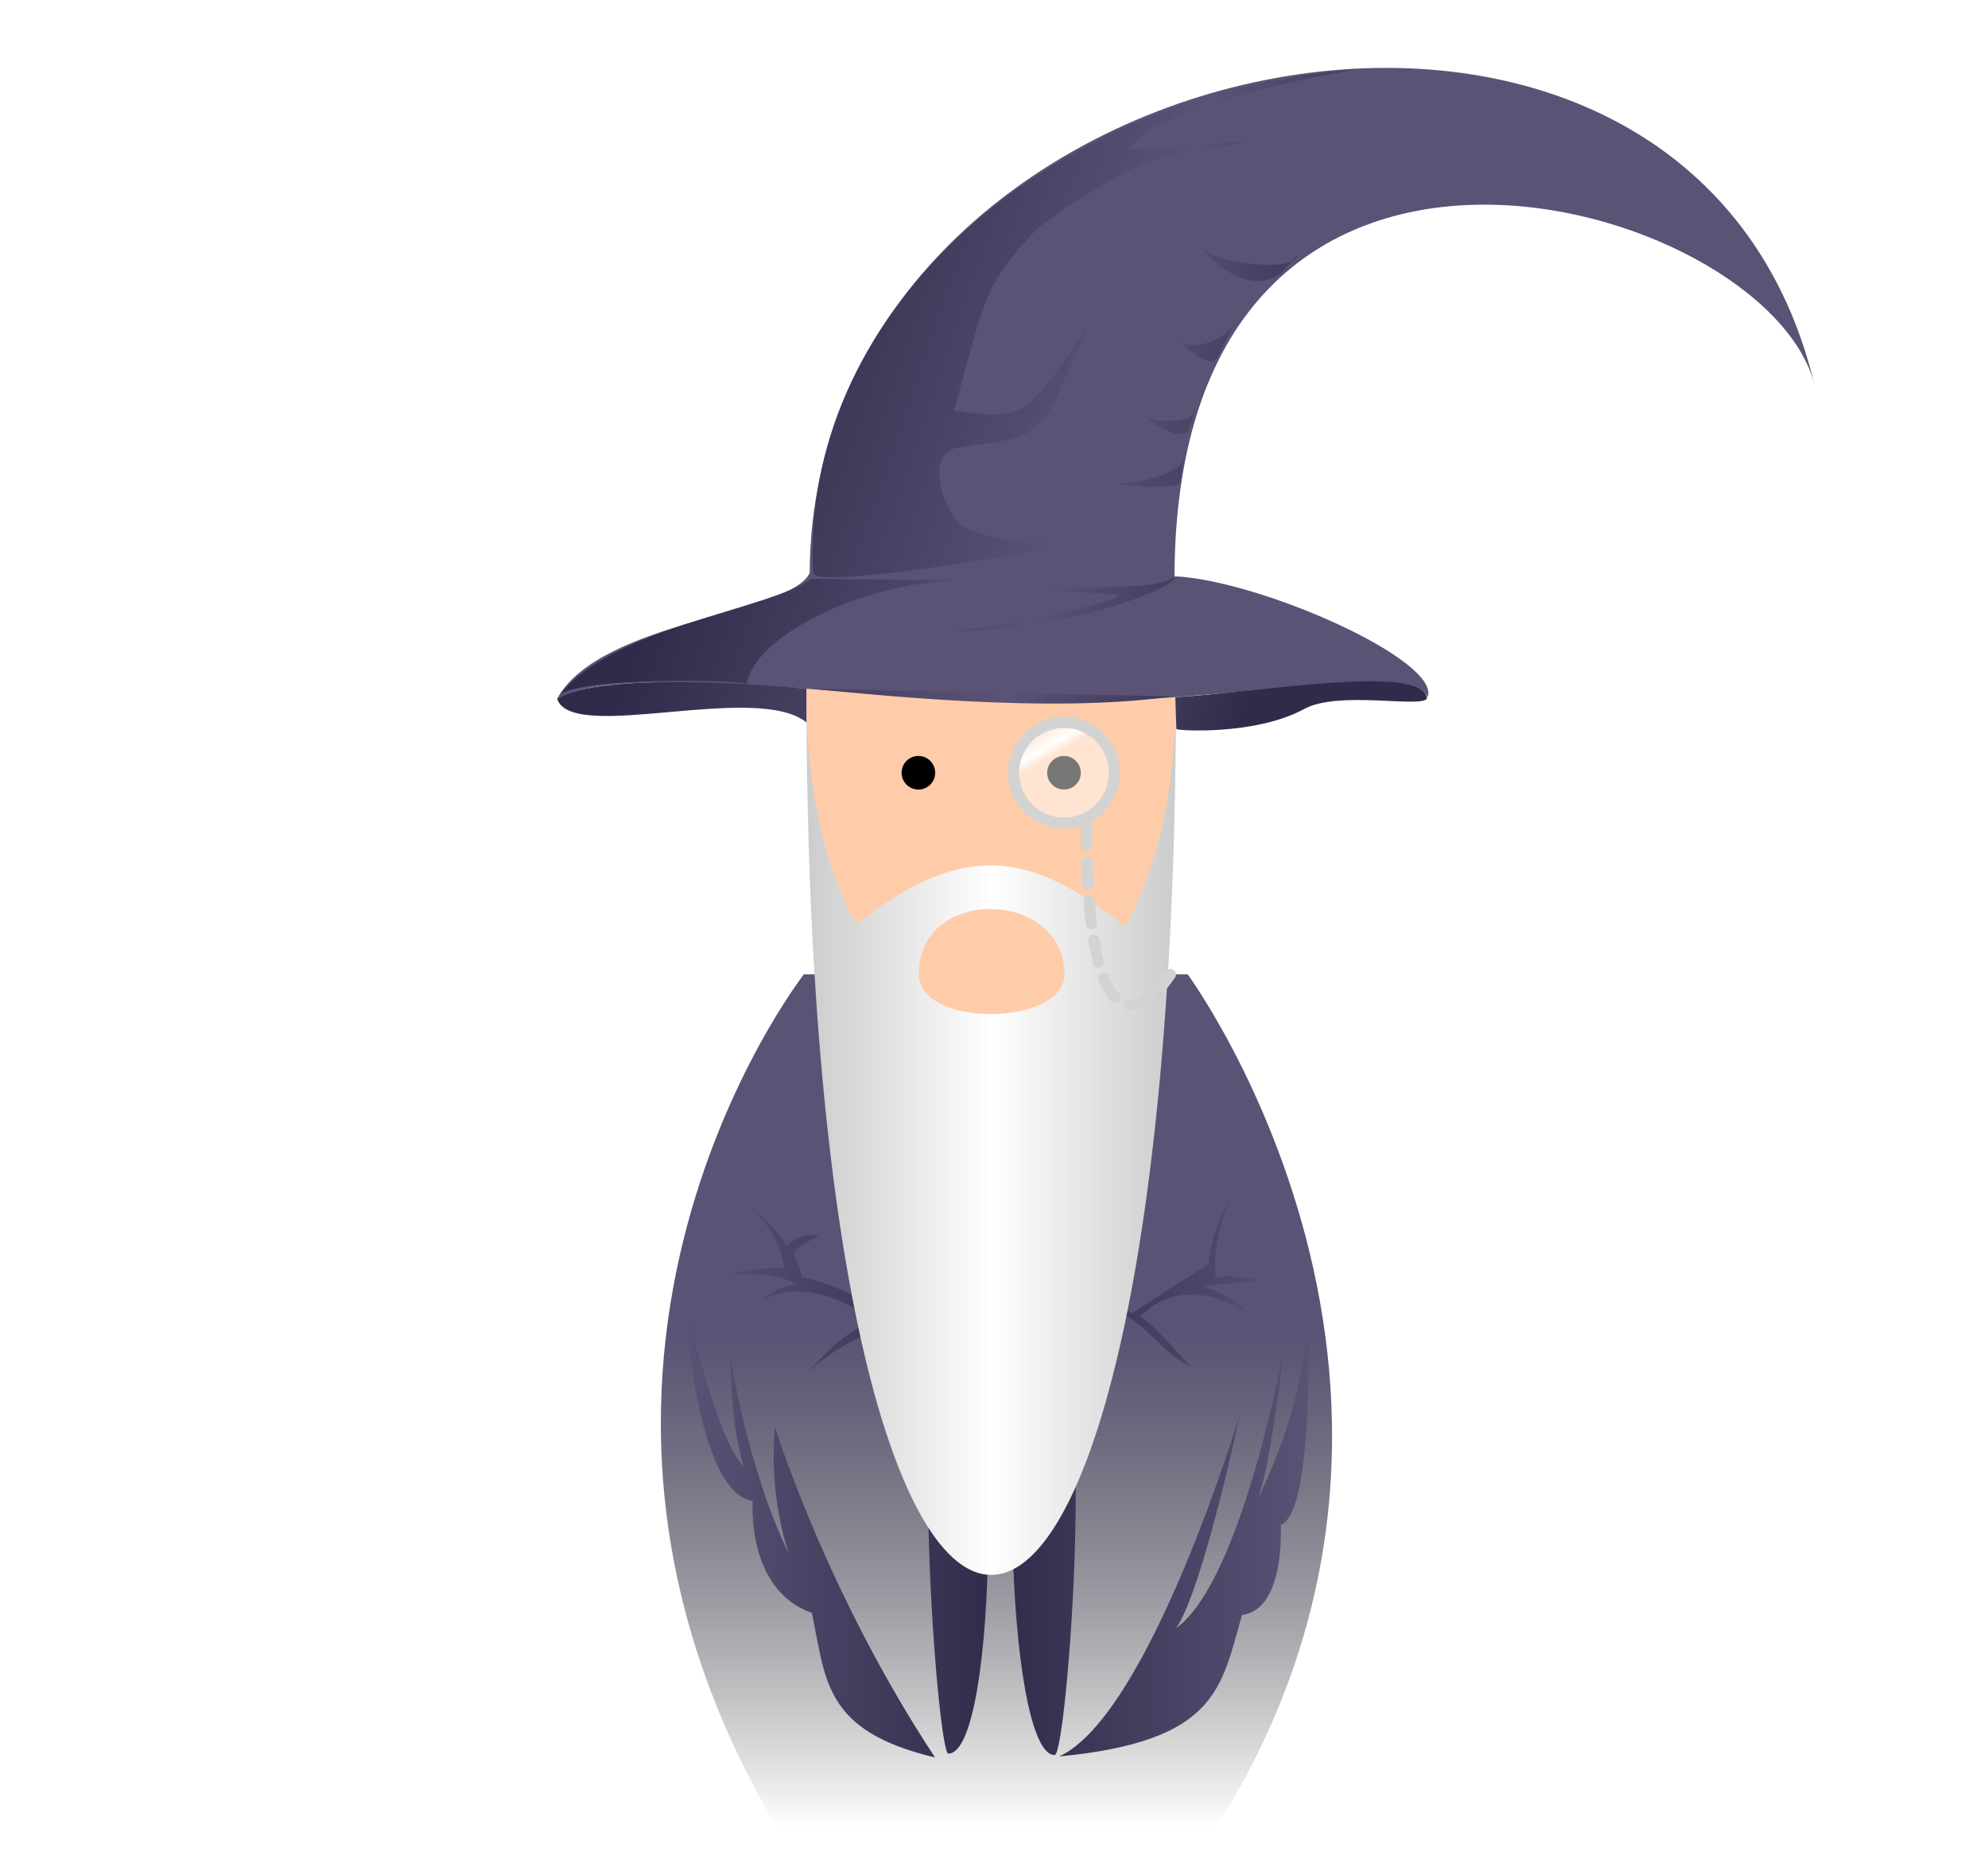
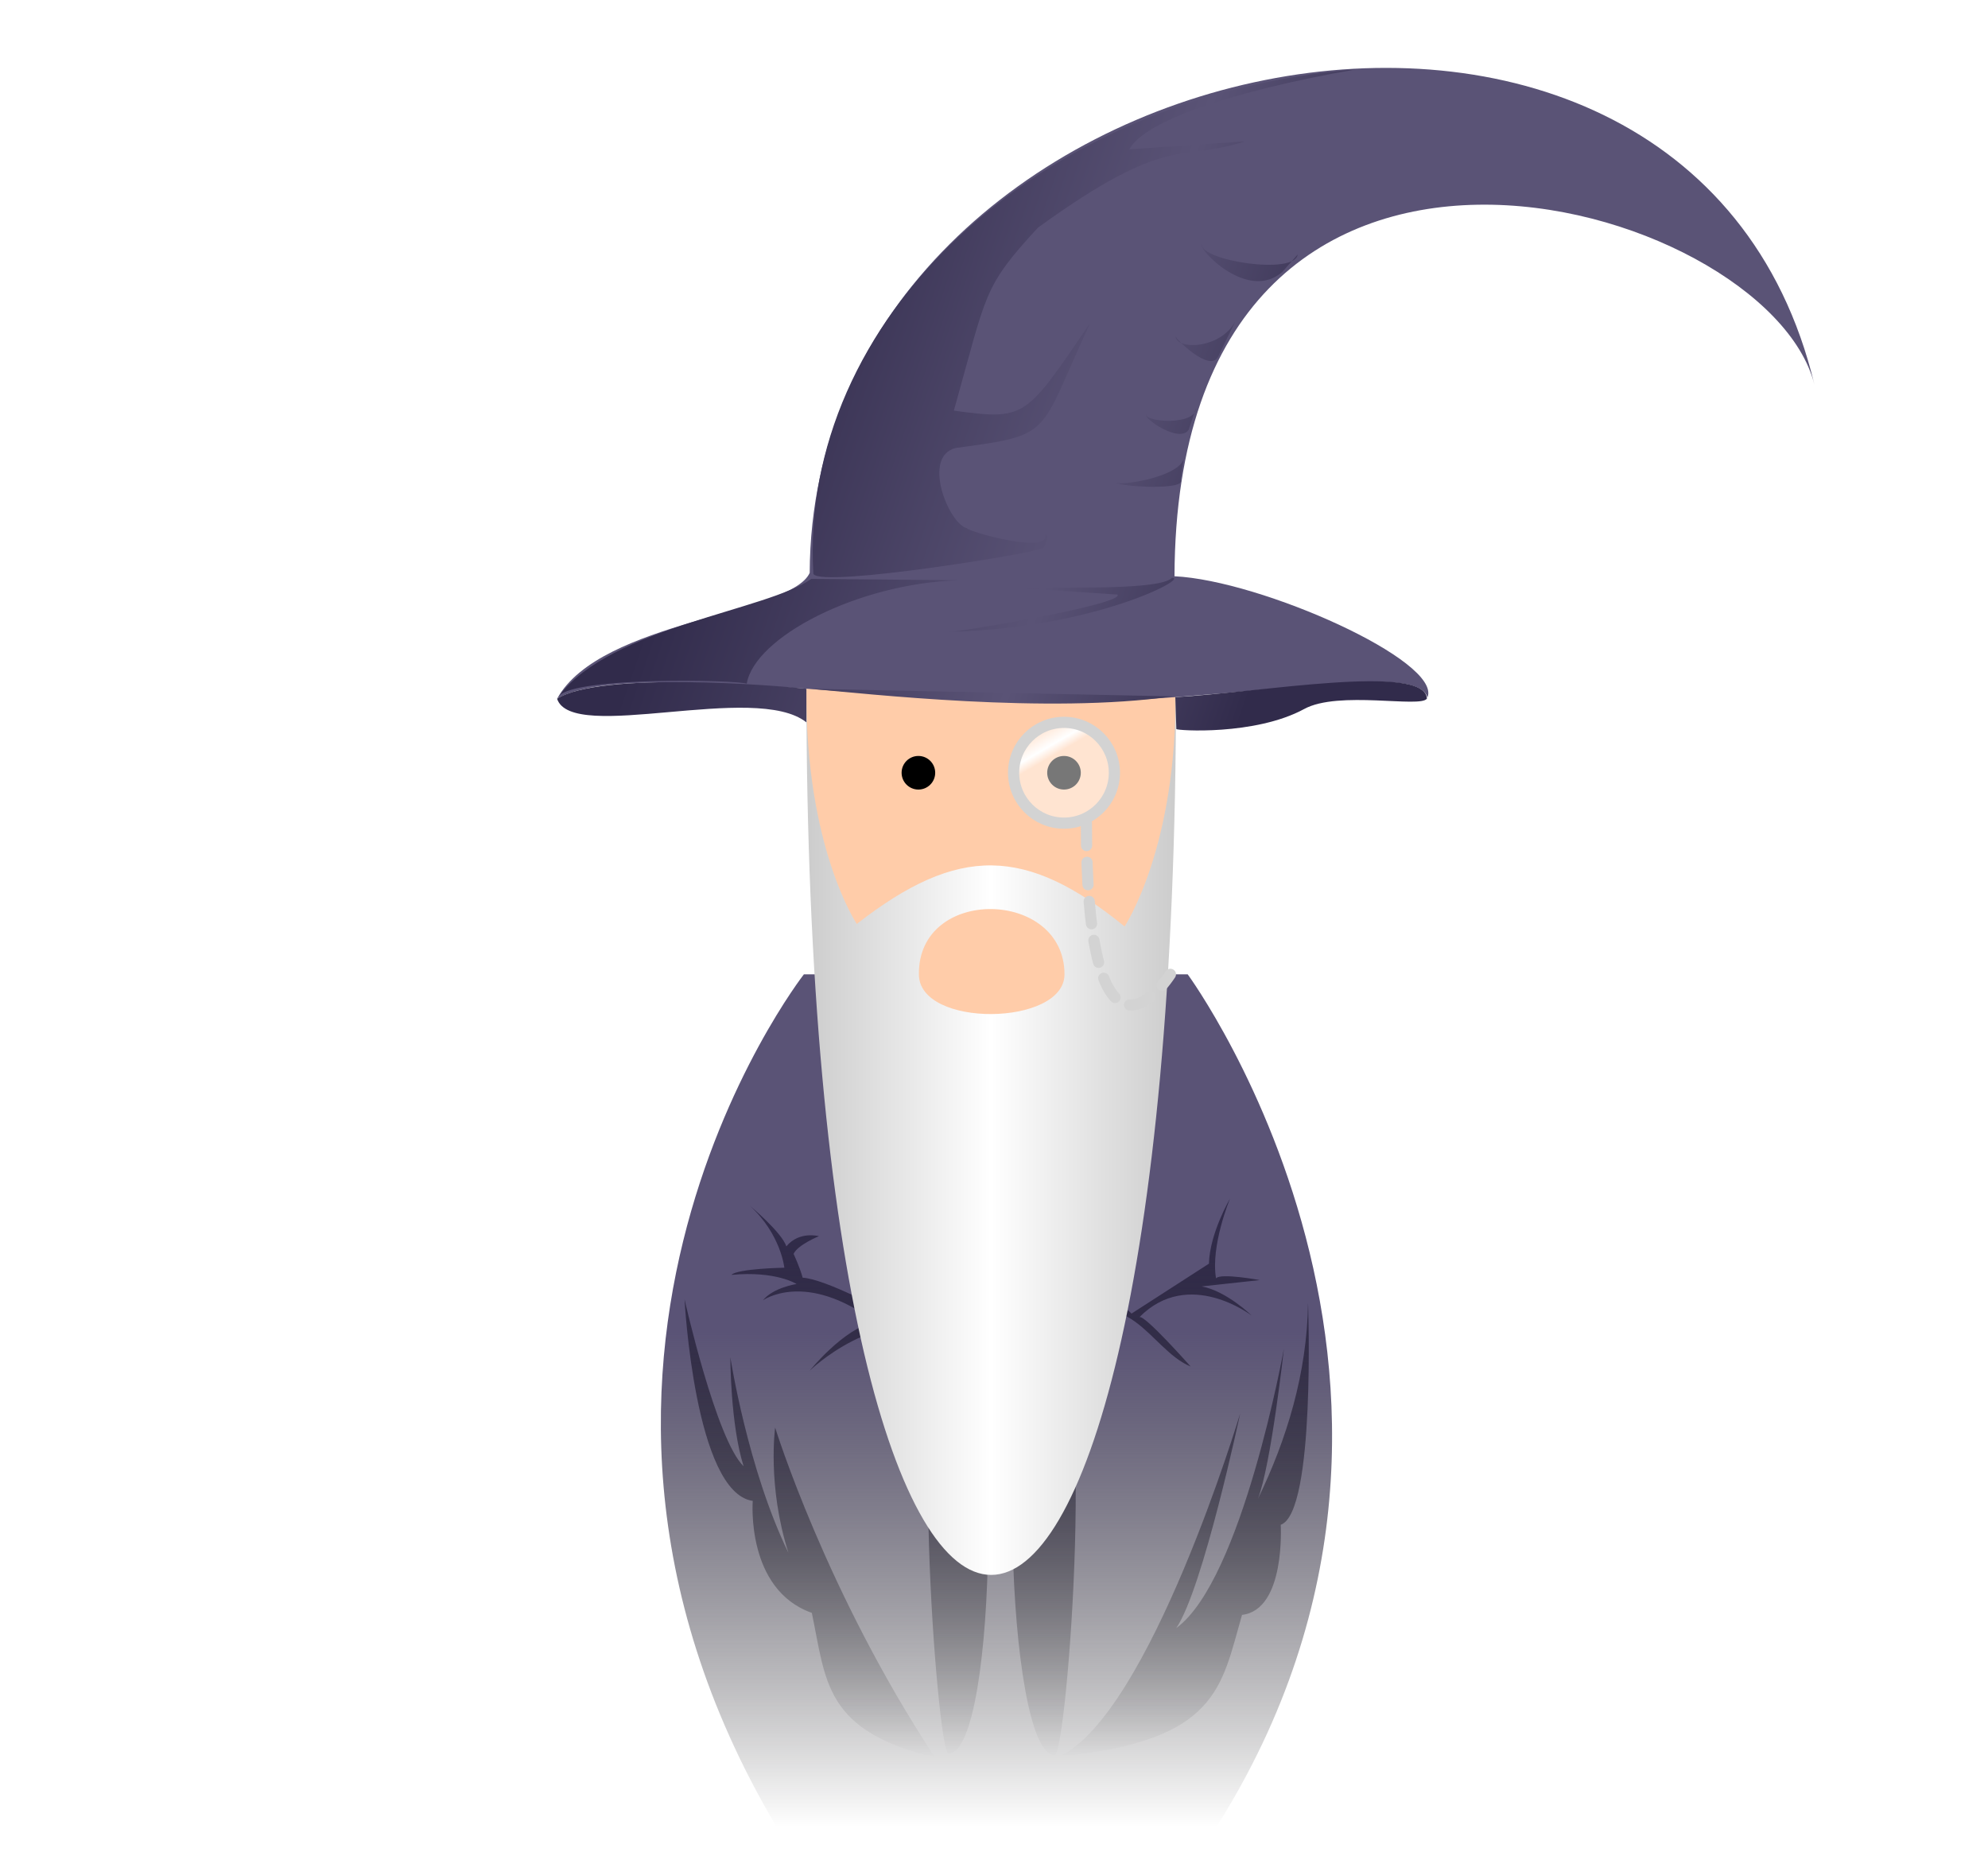
<svg xmlns="http://www.w3.org/2000/svg" viewBox="-95 10 355 334">
  <defs>
    <linearGradient id="body_Grad" gradientTransform="rotate(90)">
      <stop offset="0.4" stop-color="#5a5376" />
      <stop offset="0.95" stop-color="transparent" />
    </linearGradient>
-     <linearGradient id="cloth_vally_Grad">
-       <stop offset="0" stop-color="#5a5376" />
-       <stop offset="0.5" stop-color="#312b4b" />
-       <stop offset="1" stop-color="#5a5376" />
+     <linearGradient id="cloth_vally_Grad" gradientTransform="rotate(90)">
+       <stop offset="0" stop-color="#312b4b" />
+       <stop offset="1" stop-color="transparent" />
    </linearGradient>
    <linearGradient id="bear_Grad">
      <stop offset="0" stop-color="#cccccc" />
      <stop offset="0.5" stop-color="white" />
      <stop offset="1" stop-color="#cccccc" />
    </linearGradient>
    <linearGradient id="hat_Grad" gradientTransform="rotate(15,.5,.5)">
      <stop offset="0" stop-color="#312b4b" />
      <stop offset="0.2" stop-color="#312b4b" />
      <stop offset="0.63" stop-color="#5a5376" />
      <stop offset="0.9" stop-color="#312b4b" />
    </linearGradient>
    <linearGradient id="glass_Grad" gradientTransform="rotate(60,.5,.5)">
      <stop offset="0" stop-color="#ffffff77">
        <animate dur="2s" attributeName="offset" from="-0.3" to="1.0" repeatCount="indefinite" />
      </stop>
      <stop offset="0.2" stop-color="white">
        <animate dur="2s" attributeName="offset" from="0" to="1.3" repeatCount="indefinite" />
      </stop>
      <stop offset="0.3" stop-color="#ffffff77">
        <animate dur="2s" attributeName="offset" from="0.3" to="1.6" repeatCount="indefinite" />
      </stop>
    </linearGradient>
  </defs>
  <path id="body" fill="url(#body_Grad)" d="M 117.09,184.00            C 117.09,184.00 175.16,263.07 117.00,344.00              117.00,344.00 48.55,344.00 48.55,344.00              -8.92,257.63 48.55,184.00 48.55,184.00              48.55,184.00 117.09,184.00 117.09,184.00 Z" />
  <path id="cloth_valley" fill="url(#cloth_vally_Grad)" d="M 74.33,323.17            C 83.46,323.17 83.83,248.14 75.33,248.67              66.83,249.19 72.33,322.79 74.33,323.17 Z            M 91.96,248.67            C 82.71,248.92 84.46,323.42 93.33,323.42              95.58,323.54 101.21,248.42 91.96,248.67 Z            M 94.15,323.67            C 110.33,316.21 126.46,262.42 126.46,262.42              126.46,262.42 119.83,293.73 115.05,300.74              126.83,292.17 134.27,250.85 134.27,250.85              134.27,250.85 131.97,271.67 129.63,277.66              134.77,267.07 138.41,255.20 138.58,242.67              138.58,242.67 139.97,280.12 133.70,282.30              133.70,282.30 134.61,297.48 126.79,298.39              123.06,311.30 122.52,320.94 94.15,323.67 Z            M 94.15,247.30            C 106.46,238.04 110.21,250.98 117.61,254.03              117.61,254.03 109.27,244.60 108.46,245.23              117.27,236.29 128.52,244.94 128.52,244.94              128.52,244.94 124.02,240.54 119.58,239.73              119.58,239.73 129.96,238.60 129.96,238.60              129.96,238.60 122.90,237.29 122.15,238.29              121.15,232.42 124.65,224.04 124.65,224.04              124.65,224.04 121.02,230.23 120.88,235.67              120.88,235.67 107.06,244.58 107.06,244.58              103.02,240.23 94.15,247.30 94.15,247.30 Z            M 71.97,323.85            C 52.15,319.12 52.52,310.21 49.97,298.03              38.15,293.85 39.42,278.03 39.42,278.03              29.06,276.58 27.24,242.03 27.24,242.03              27.24,242.03 32.88,267.12 37.79,271.85              35.42,264.39 35.42,252.39 35.42,252.39              35.42,252.39 38.52,272.39 45.79,287.30              41.97,275.30 43.42,264.94 43.42,264.94              43.42,264.94 52.52,294.39 71.97,323.85 Z            M 74.52,247.48            C 61.46,243.17 49.58,254.79 49.58,254.79              49.58,254.79 55.58,247.29 61.21,246.04              48.83,236.79 41.24,242.21 41.24,242.21              43.08,239.92 47.24,239.30 47.24,239.30              47.24,239.30 43.58,236.92 35.61,237.67              36.71,236.54 45.06,236.39 45.06,236.39              45.06,236.39 44.46,230.42 38.88,225.30              38.88,225.30 44.58,230.04 45.42,232.58              47.71,229.79 51.24,230.76 51.24,230.76              51.24,230.76 47.46,232.29 46.71,233.92              46.71,233.92 47.83,236.29 48.33,238.17              52.46,238.42 63.06,244.21 63.06,244.21              63.06,244.21 68.33,244.67 74.52,247.48 Z" />
  <path id="f_beard" fill="url(#bear_Grad)" d="M 49.00,133.00            C 49.00,344.00 115.00,344.00 115.00,133.00              115.00,133.00 49.00,133.00 49.00,133.00 Z" />
  <path id="f_face" fill="#ffcca9" d="M 49.00,133.00            C 49.00,133.00 114.91,133.09 114.91,133.09              115.27,161.27 105.82,175.45 105.82,175.45              88.18,161.09 76.12,160.88 58.00,175.00              58.00,175.00 48.75,161.25 49.00,133.00 Z            M 95.09,184.00            C 95.09,193.27 69.09,193.64 69.09,184.00              68.91,168.18 95.09,168.73 95.09,184.00 Z" />
  <path id="hat" fill="#5a5376" d="M 159.91,134.55            C 157.73,127.18 120.72,136.96 81.36,135.27              42.73,132.76 14.03,129.36 4.50,134.75              12.25,120.75 46.25,119.75 49.59,112.30              49.95,17.20 206.25,-16.08 229.00,78.67              220.64,45.39 115.09,14.91 114.73,112.91              130.18,113.64 162.53,128.05 159.91,134.55 Z">
  </path>
  <path id="hat_valley" fill="url(#hat_Grad)" d="M 114.27,113.18            C 117.60,113.11 100.32,122.27 74.55,122.82              74.77,123.12 105.87,117.95 104.55,116.18              104.55,116.18 88.36,115.09 88.36,115.09              88.88,114.56 112.02,115.79 114.27,113.18 Z            M 147.27,22.36            C 124.67,26.33 109.33,31.67 106.67,36.67              106.67,36.67 127.25,35.25 127.25,35.25              115.69,39.06 113.96,33.54 90.33,50.67              80.46,61.42 81.33,62.00 75.33,83.33              88.21,85.08 88.10,84.67 99.67,67.67              90.27,87.98 93.29,87.62 75.67,90.00              69.54,91.50 74.42,103.58 77.67,104.33              77.80,104.91 92.50,109.09 91.69,105.44              92.21,105.38 92.10,107.80 90.94,107.94              91.10,108.56 51.78,115.03 50.25,112.50              47.56,67.25 90.00,27.00 147.27,22.36 Z            M 136.73,55.45            C 136.22,59.20 119.24,56.51 119.64,53.64              118.81,54.37 127.81,63.98 134.00,58.55              134.00,58.55 136.73,55.45 136.73,55.45 Z            M 125.82,66.91            C 123.45,72.36 114.97,72.64 114.91,70.00              114.75,70.36 121.15,76.72 122.55,73.64              122.55,73.64 125.82,66.91 125.82,66.91 Z            M 116.36,92.00            C 115.27,95.27 105.11,96.76 104.36,96.18              104.85,96.93 117.10,97.62 115.82,95.64              115.82,95.64 116.36,92.00 116.36,92.00 Z            M 4.48,134.78            C 12.30,129.83 43.78,132.43 49.00,133.00              49.00,133.00 49.00,139.00 49.00,139.00              39.91,131.73 7.09,142.82 4.48,134.78 Z            M 114.88,134.50            C 114.88,134.50 115.06,140.19 115.06,140.19              115.11,140.48 129.12,141.38 137.88,136.62              144.00,133.25 158.76,136.50 159.81,134.75              159.44,128.38 129.75,133.69 114.88,134.50 Z            M 76.25,113.62            C 76.25,113.62 49.88,113.38 49.88,113.38              42.00,119.00 14.00,122.00 4.82,134.29              7.78,130.83 36.28,131.40 38.35,132.09              39.73,123.82 58.09,114.18 76.25,113.62 Z            M 49.64,133.00            C 60.00,133.91 92.18,137.55 114.36,134.36M 118.55,82.91            C 118.48,85.99 109.61,85.43 109.64,84.00              109.17,84.73 115.65,89.25 117.27,86.73              117.27,86.73 118.55,82.91 118.55,82.91 Z" />
  <circle id="righteye" fill="black" cx="69" cy="148" r="3" stroke="none" stroke-width="3">
    <animate attributeName="r" values="3;3;0;3" dur="2s" repeatCount="indefinite" calcMode="spline" keyTimes="0;0.9;0.95;1" keySplines="0 0 1 1;0 0 1 1;0 0 1 1" />
  </circle>
  <circle id="lefteye" fill="black" cx="95" cy="148" r="3" stroke="none" stroke-width="3">
    <animate attributeName="r" values="3;3;0;3" dur="2s" repeatCount="indefinite" calcMode="spline" keyTimes="0;0.9;0.95;1" keySplines="0 0 1 1;0 0 1 1;0 0 1 1" />
  </circle>
  <circle id="glass" fill="url(#glass_Grad)" cx="95" cy="148" r="9" stroke="lightgray" stroke-width="2" />
  <path id="glasslead" stroke="lightgray" stroke-width="2" fill="none" stroke-linecap="round" stroke-dasharray="4 3" d="M 99,157 C 99,200 110,190 114,184" />
</svg>
